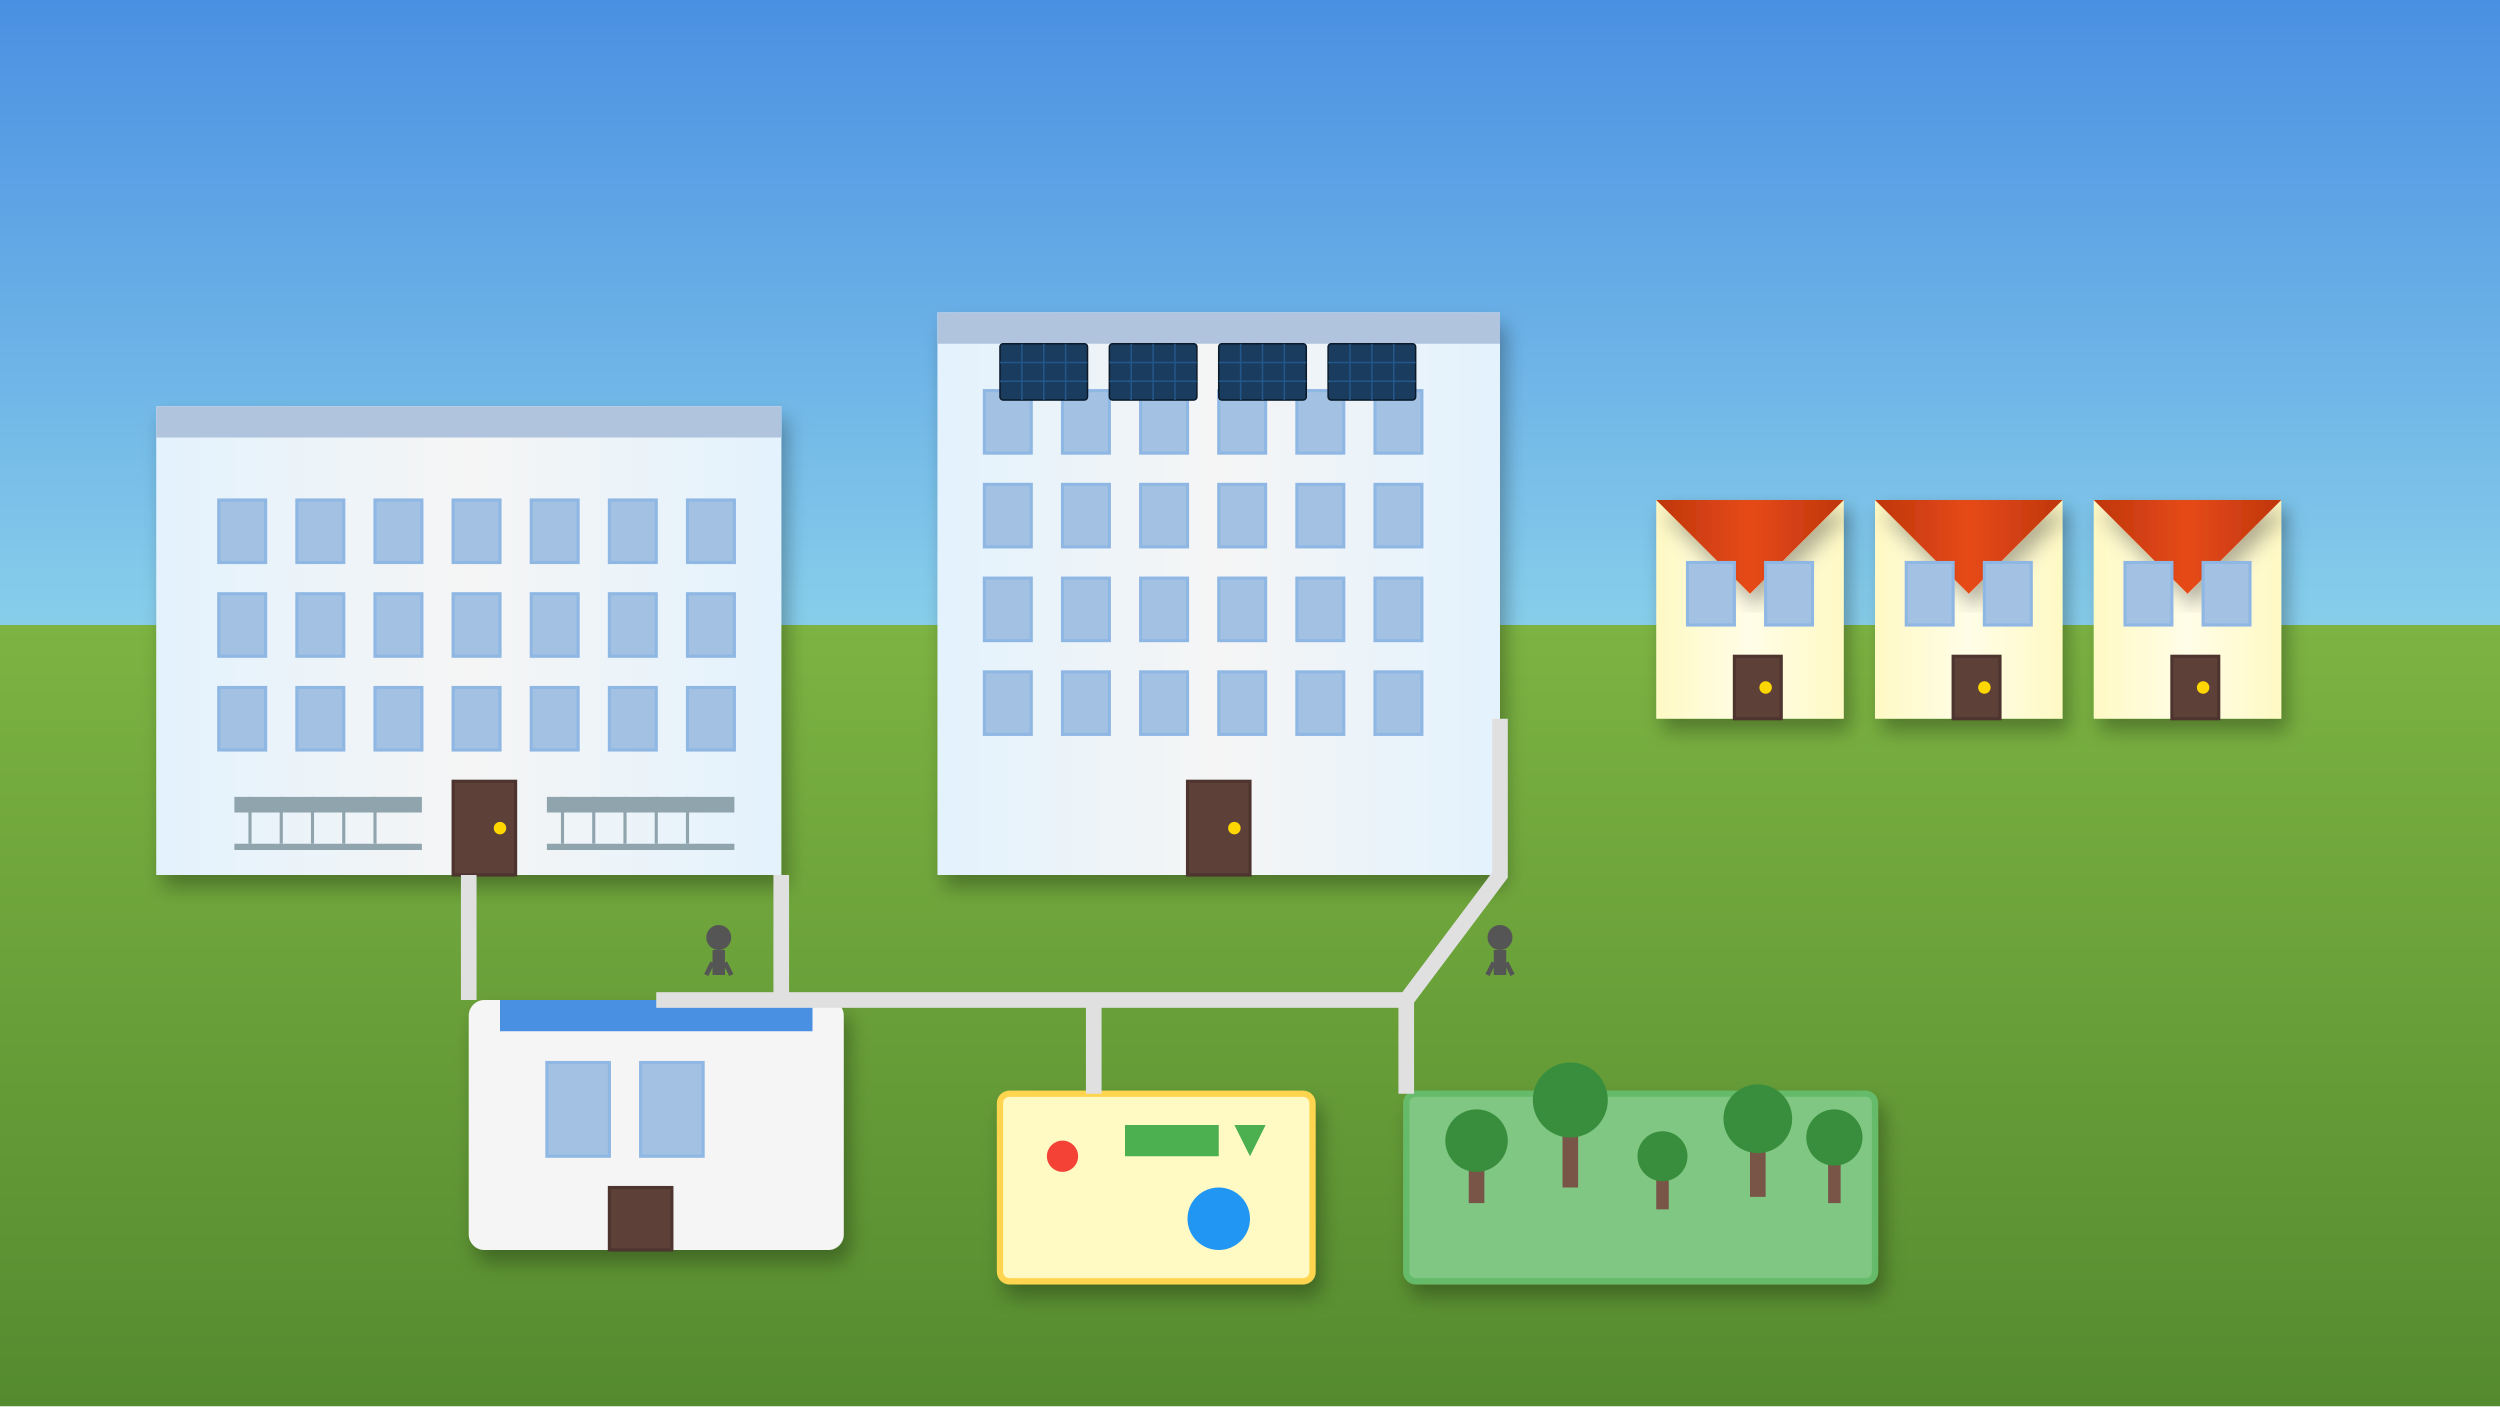
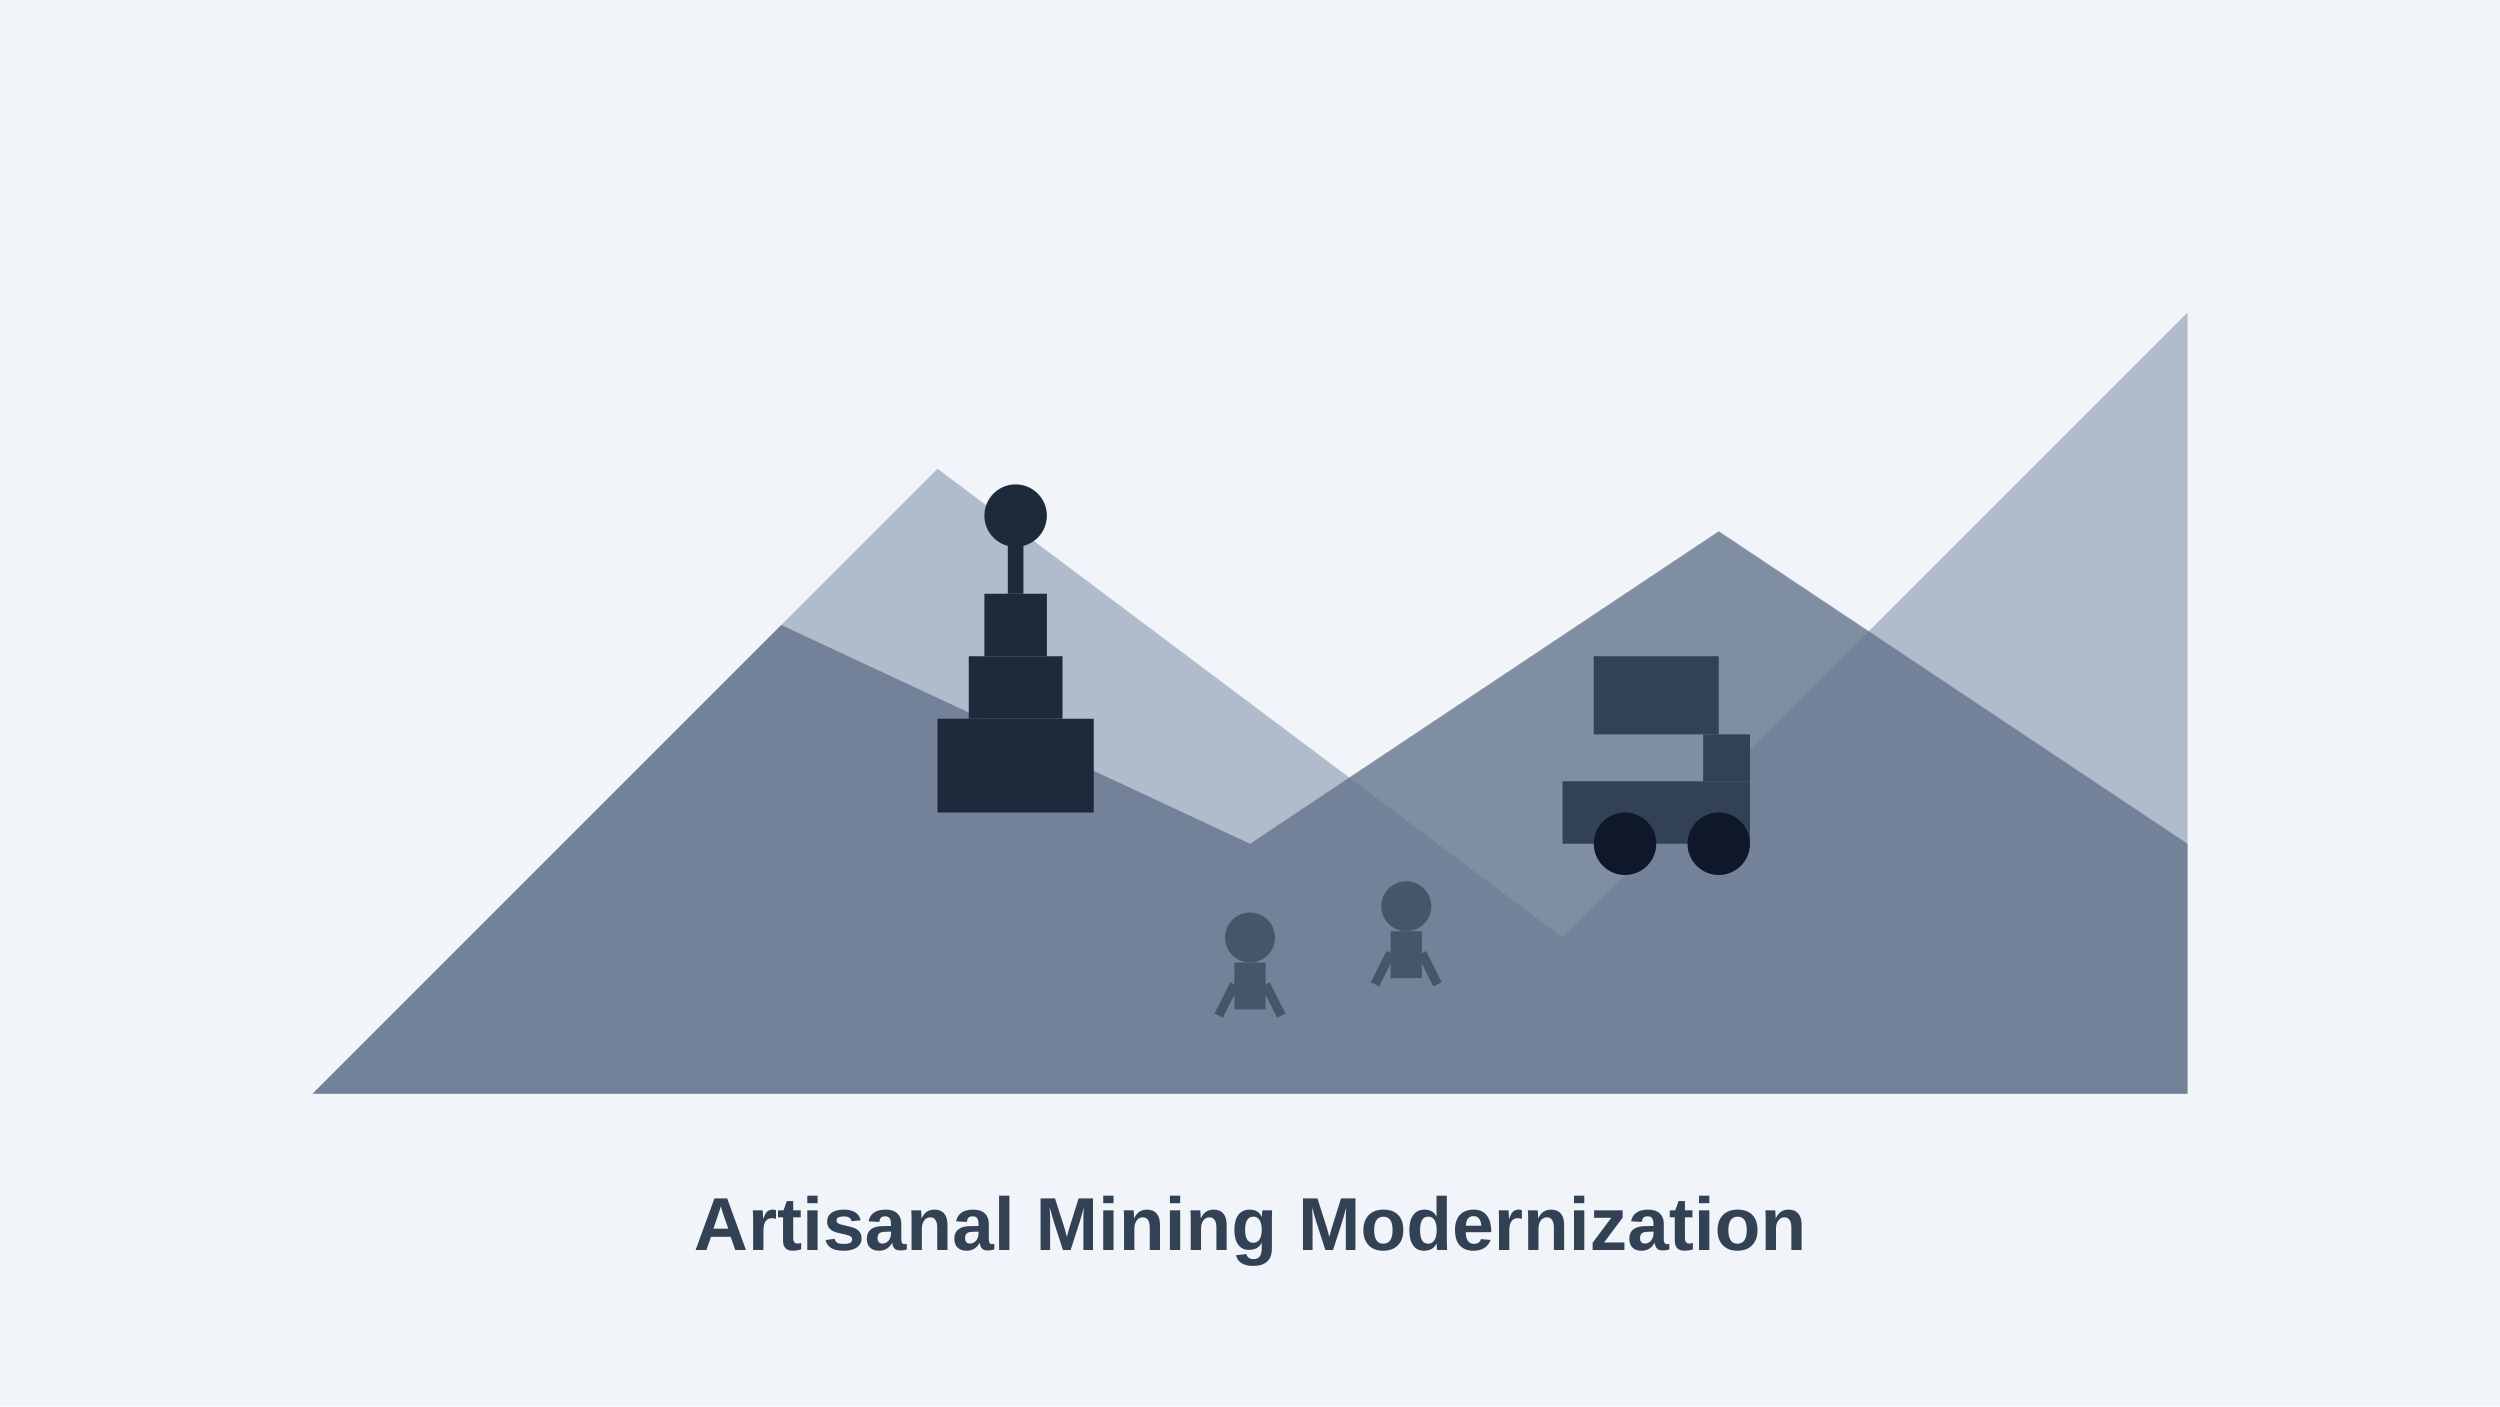
- <svg xmlns="http://www.w3.org/2000/svg" width="800" height="450" viewBox="0 0 800 450">
-   <defs>
-     <linearGradient id="skyGradient" x1="0%" y1="0%" x2="0%" y2="100%">
-       <stop offset="0%" style="stop-color:#4a90e2;stop-opacity:1" />
-       <stop offset="100%" style="stop-color:#87ceeb;stop-opacity:1" />
-     </linearGradient>
-     <linearGradient id="groundGradient" x1="0%" y1="0%" x2="0%" y2="100%">
-       <stop offset="0%" style="stop-color:#7cb342;stop-opacity:1" />
-       <stop offset="100%" style="stop-color:#558b2f;stop-opacity:1" />
-     </linearGradient>
-     <linearGradient id="buildingGradient1" x1="0%" y1="0%" x2="100%" y2="0%">
-       <stop offset="0%" style="stop-color:#e3f2fd;stop-opacity:1" />
-       <stop offset="50%" style="stop-color:#f5f5f5;stop-opacity:1" />
-       <stop offset="100%" style="stop-color:#e3f2fd;stop-opacity:1" />
-     </linearGradient>
-     <linearGradient id="buildingGradient2" x1="0%" y1="0%" x2="100%" y2="0%">
-       <stop offset="0%" style="stop-color:#fff9c4;stop-opacity:1" />
-       <stop offset="50%" style="stop-color:#fffde7;stop-opacity:1" />
-       <stop offset="100%" style="stop-color:#fff9c4;stop-opacity:1" />
-     </linearGradient>
-     <linearGradient id="roofGradient" x1="0%" y1="0%" x2="100%" y2="0%">
-       <stop offset="0%" style="stop-color:#bf360c;stop-opacity:1" />
-       <stop offset="50%" style="stop-color:#e64a19;stop-opacity:1" />
-       <stop offset="100%" style="stop-color:#bf360c;stop-opacity:1" />
-     </linearGradient>
-     <filter id="shadow" x="-20%" y="-20%" width="140%" height="140%">
-       <feGaussianBlur in="SourceAlpha" stdDeviation="3" />
-       <feOffset dx="2" dy="4" result="offsetblur" />
-       <feComponentTransfer>
-         <feFuncA type="linear" slope="0.3" />
-       </feComponentTransfer>
-       <feMerge>
-         <feMergeNode />
-         <feMergeNode in="SourceGraphic" />
-       </feMerge>
-     </filter>
-   </defs>
-   <rect width="800" height="200" fill="url(#skyGradient)" />
-   <rect y="200" width="800" height="250" fill="url(#groundGradient)" />
-   <g transform="translate(50, 130)">
-     <rect width="200" height="150" fill="url(#buildingGradient1)" filter="url(#shadow)" />
-     <rect width="200" height="10" fill="#b0c4de" />
-     <rect x="20" y="30" width="15" height="20" fill="#a3c2e3" stroke="#8fb7e3" stroke-width="1" />
-     <rect x="45" y="30" width="15" height="20" fill="#a3c2e3" stroke="#8fb7e3" stroke-width="1" />
-     <rect x="70" y="30" width="15" height="20" fill="#a3c2e3" stroke="#8fb7e3" stroke-width="1" />
-     <rect x="95" y="30" width="15" height="20" fill="#a3c2e3" stroke="#8fb7e3" stroke-width="1" />
-     <rect x="120" y="30" width="15" height="20" fill="#a3c2e3" stroke="#8fb7e3" stroke-width="1" />
-     <rect x="145" y="30" width="15" height="20" fill="#a3c2e3" stroke="#8fb7e3" stroke-width="1" />
-     <rect x="170" y="30" width="15" height="20" fill="#a3c2e3" stroke="#8fb7e3" stroke-width="1" />
-     <rect x="20" y="60" width="15" height="20" fill="#a3c2e3" stroke="#8fb7e3" stroke-width="1" />
-     <rect x="45" y="60" width="15" height="20" fill="#a3c2e3" stroke="#8fb7e3" stroke-width="1" />
-     <rect x="70" y="60" width="15" height="20" fill="#a3c2e3" stroke="#8fb7e3" stroke-width="1" />
-     <rect x="95" y="60" width="15" height="20" fill="#a3c2e3" stroke="#8fb7e3" stroke-width="1" />
-     <rect x="120" y="60" width="15" height="20" fill="#a3c2e3" stroke="#8fb7e3" stroke-width="1" />
-     <rect x="145" y="60" width="15" height="20" fill="#a3c2e3" stroke="#8fb7e3" stroke-width="1" />
-     <rect x="170" y="60" width="15" height="20" fill="#a3c2e3" stroke="#8fb7e3" stroke-width="1" />
-     <rect x="20" y="90" width="15" height="20" fill="#a3c2e3" stroke="#8fb7e3" stroke-width="1" />
-     <rect x="45" y="90" width="15" height="20" fill="#a3c2e3" stroke="#8fb7e3" stroke-width="1" />
-     <rect x="70" y="90" width="15" height="20" fill="#a3c2e3" stroke="#8fb7e3" stroke-width="1" />
-     <rect x="95" y="90" width="15" height="20" fill="#a3c2e3" stroke="#8fb7e3" stroke-width="1" />
-     <rect x="120" y="90" width="15" height="20" fill="#a3c2e3" stroke="#8fb7e3" stroke-width="1" />
-     <rect x="145" y="90" width="15" height="20" fill="#a3c2e3" stroke="#8fb7e3" stroke-width="1" />
-     <rect x="170" y="90" width="15" height="20" fill="#a3c2e3" stroke="#8fb7e3" stroke-width="1" />
-     <rect x="95" y="120" width="20" height="30" fill="#5d4037" stroke="#4e342e" stroke-width="1" />
-     <circle cx="110" cy="135" r="2" fill="#ffd700" />
-     <rect x="25" y="125" width="60" height="5" fill="#90a4ae" />
-     <line x1="30" y1="125" x2="30" y2="140" stroke="#90a4ae" stroke-width="1" />
-     <line x1="40" y1="125" x2="40" y2="140" stroke="#90a4ae" stroke-width="1" />
-     <line x1="50" y1="125" x2="50" y2="140" stroke="#90a4ae" stroke-width="1" />
-     <line x1="60" y1="125" x2="60" y2="140" stroke="#90a4ae" stroke-width="1" />
-     <line x1="70" y1="125" x2="70" y2="140" stroke="#90a4ae" stroke-width="1" />
-     <rect x="25" y="140" width="60" height="2" fill="#90a4ae" />
-     <rect x="125" y="125" width="60" height="5" fill="#90a4ae" />
-     <line x1="130" y1="125" x2="130" y2="140" stroke="#90a4ae" stroke-width="1" />
-     <line x1="140" y1="125" x2="140" y2="140" stroke="#90a4ae" stroke-width="1" />
-     <line x1="150" y1="125" x2="150" y2="140" stroke="#90a4ae" stroke-width="1" />
-     <line x1="160" y1="125" x2="160" y2="140" stroke="#90a4ae" stroke-width="1" />
-     <line x1="170" y1="125" x2="170" y2="140" stroke="#90a4ae" stroke-width="1" />
-     <rect x="125" y="140" width="60" height="2" fill="#90a4ae" />
-   </g>
-   <g transform="translate(300, 100)">
-     <rect width="180" height="180" fill="url(#buildingGradient1)" filter="url(#shadow)" />
-     <rect width="180" height="10" fill="#b0c4de" />
-     <rect x="15" y="25" width="15" height="20" fill="#a3c2e3" stroke="#8fb7e3" stroke-width="1" />
-     <rect x="40" y="25" width="15" height="20" fill="#a3c2e3" stroke="#8fb7e3" stroke-width="1" />
-     <rect x="65" y="25" width="15" height="20" fill="#a3c2e3" stroke="#8fb7e3" stroke-width="1" />
-     <rect x="90" y="25" width="15" height="20" fill="#a3c2e3" stroke="#8fb7e3" stroke-width="1" />
-     <rect x="115" y="25" width="15" height="20" fill="#a3c2e3" stroke="#8fb7e3" stroke-width="1" />
-     <rect x="140" y="25" width="15" height="20" fill="#a3c2e3" stroke="#8fb7e3" stroke-width="1" />
-     <rect x="15" y="55" width="15" height="20" fill="#a3c2e3" stroke="#8fb7e3" stroke-width="1" />
-     <rect x="40" y="55" width="15" height="20" fill="#a3c2e3" stroke="#8fb7e3" stroke-width="1" />
-     <rect x="65" y="55" width="15" height="20" fill="#a3c2e3" stroke="#8fb7e3" stroke-width="1" />
-     <rect x="90" y="55" width="15" height="20" fill="#a3c2e3" stroke="#8fb7e3" stroke-width="1" />
-     <rect x="115" y="55" width="15" height="20" fill="#a3c2e3" stroke="#8fb7e3" stroke-width="1" />
-     <rect x="140" y="55" width="15" height="20" fill="#a3c2e3" stroke="#8fb7e3" stroke-width="1" />
-     <rect x="15" y="85" width="15" height="20" fill="#a3c2e3" stroke="#8fb7e3" stroke-width="1" />
-     <rect x="40" y="85" width="15" height="20" fill="#a3c2e3" stroke="#8fb7e3" stroke-width="1" />
-     <rect x="65" y="85" width="15" height="20" fill="#a3c2e3" stroke="#8fb7e3" stroke-width="1" />
-     <rect x="90" y="85" width="15" height="20" fill="#a3c2e3" stroke="#8fb7e3" stroke-width="1" />
-     <rect x="115" y="85" width="15" height="20" fill="#a3c2e3" stroke="#8fb7e3" stroke-width="1" />
-     <rect x="140" y="85" width="15" height="20" fill="#a3c2e3" stroke="#8fb7e3" stroke-width="1" />
-     <rect x="15" y="115" width="15" height="20" fill="#a3c2e3" stroke="#8fb7e3" stroke-width="1" />
-     <rect x="40" y="115" width="15" height="20" fill="#a3c2e3" stroke="#8fb7e3" stroke-width="1" />
-     <rect x="65" y="115" width="15" height="20" fill="#a3c2e3" stroke="#8fb7e3" stroke-width="1" />
-     <rect x="90" y="115" width="15" height="20" fill="#a3c2e3" stroke="#8fb7e3" stroke-width="1" />
-     <rect x="115" y="115" width="15" height="20" fill="#a3c2e3" stroke="#8fb7e3" stroke-width="1" />
-     <rect x="140" y="115" width="15" height="20" fill="#a3c2e3" stroke="#8fb7e3" stroke-width="1" />
-     <rect x="80" y="150" width="20" height="30" fill="#5d4037" stroke="#4e342e" stroke-width="1" />
-     <circle cx="95" cy="165" r="2" fill="#ffd700" />
-     <g transform="translate(20, 10)">
-       <rect width="28" height="18" rx="1" ry="1" fill="#1a3c5e" stroke="#0a1a2a" stroke-width="0.5" />
-       <line x1="0" y1="6" x2="28" y2="6" stroke="#235689" stroke-width="0.5" />
-       <line x1="0" y1="12" x2="28" y2="12" stroke="#235689" stroke-width="0.5" />
-       <line x1="7" y1="0" x2="7" y2="18" stroke="#235689" stroke-width="0.5" />
-       <line x1="14" y1="0" x2="14" y2="18" stroke="#235689" stroke-width="0.5" />
-       <line x1="21" y1="0" x2="21" y2="18" stroke="#235689" stroke-width="0.5" />
+ <svg xmlns="http://www.w3.org/2000/svg" width="800" height="450">
+   <rect width="800" height="450" fill="#F1F5F9" />
+   <g transform="translate(100,50)">
+     <path d="M0,300 L200,100 L400,250 L600,50 L600,300 L0,300 Z" fill="#94A3B8" opacity="0.7" />
+     <path d="M0,300 L150,150 L300,220 L450,120 L600,220 L600,300 L0,300 Z" fill="#64748B" opacity="0.8" />
+     <g transform="translate(200,180)">
+       <rect x="0" y="0" width="50" height="30" fill="#1E293B" />
+       <rect x="10" y="-20" width="30" height="20" fill="#1E293B" />
+       <rect x="15" y="-40" width="20" height="20" fill="#1E293B" />
+       <line x1="25" y1="-40" x2="25" y2="-60" stroke="#1E293B" stroke-width="5" />
+       <circle cx="25" cy="-65" r="10" fill="#1E293B" />
    </g>
-     <g transform="translate(55, 10)">
-       <rect width="28" height="18" rx="1" ry="1" fill="#1a3c5e" stroke="#0a1a2a" stroke-width="0.5" />
-       <line x1="0" y1="6" x2="28" y2="6" stroke="#235689" stroke-width="0.5" />
-       <line x1="0" y1="12" x2="28" y2="12" stroke="#235689" stroke-width="0.5" />
-       <line x1="7" y1="0" x2="7" y2="18" stroke="#235689" stroke-width="0.5" />
-       <line x1="14" y1="0" x2="14" y2="18" stroke="#235689" stroke-width="0.5" />
-       <line x1="21" y1="0" x2="21" y2="18" stroke="#235689" stroke-width="0.5" />
+     <g transform="translate(400,200)">
+       <rect x="0" y="0" width="60" height="20" fill="#334155" />
+       <rect x="45" y="-15" width="15" height="15" fill="#334155" />
+       <rect x="10" y="-40" width="40" height="25" fill="#334155" />
+       <circle cx="20" cy="20" r="10" fill="#0F172A" />
+       <circle cx="50" cy="20" r="10" fill="#0F172A" />
    </g>
-     <g transform="translate(90, 10)">
-       <rect width="28" height="18" rx="1" ry="1" fill="#1a3c5e" stroke="#0a1a2a" stroke-width="0.5" />
-       <line x1="0" y1="6" x2="28" y2="6" stroke="#235689" stroke-width="0.5" />
-       <line x1="0" y1="12" x2="28" y2="12" stroke="#235689" stroke-width="0.5" />
-       <line x1="7" y1="0" x2="7" y2="18" stroke="#235689" stroke-width="0.5" />
-       <line x1="14" y1="0" x2="14" y2="18" stroke="#235689" stroke-width="0.5" />
-       <line x1="21" y1="0" x2="21" y2="18" stroke="#235689" stroke-width="0.5" />
+     <g transform="translate(300,250)">
+       <circle cx="0" cy="0" r="8" fill="#475569" />
+       <rect x="-5" y="8" width="10" height="15" fill="#475569" />
+       <line x1="-5" y1="15" x2="-10" y2="25" stroke="#475569" stroke-width="3" />
+       <line x1="5" y1="15" x2="10" y2="25" stroke="#475569" stroke-width="3" />
    </g>
-     <g transform="translate(125, 10)">
-       <rect width="28" height="18" rx="1" ry="1" fill="#1a3c5e" stroke="#0a1a2a" stroke-width="0.5" />
-       <line x1="0" y1="6" x2="28" y2="6" stroke="#235689" stroke-width="0.5" />
-       <line x1="0" y1="12" x2="28" y2="12" stroke="#235689" stroke-width="0.5" />
-       <line x1="7" y1="0" x2="7" y2="18" stroke="#235689" stroke-width="0.5" />
-       <line x1="14" y1="0" x2="14" y2="18" stroke="#235689" stroke-width="0.5" />
-       <line x1="21" y1="0" x2="21" y2="18" stroke="#235689" stroke-width="0.5" />
+     <g transform="translate(350,240)">
+       <circle cx="0" cy="0" r="8" fill="#475569" />
+       <rect x="-5" y="8" width="10" height="15" fill="#475569" />
+       <line x1="-5" y1="15" x2="-10" y2="25" stroke="#475569" stroke-width="3" />
+       <line x1="5" y1="15" x2="10" y2="25" stroke="#475569" stroke-width="3" />
    </g>
  </g>
-   <g transform="translate(530, 160)">
-     <rect x="0" y="0" width="60" height="70" fill="url(#buildingGradient2)" filter="url(#shadow)" />
-     <polygon points="0,0 30,30 60,0" fill="url(#roofGradient)" filter="url(#shadow)" />
-     <rect x="10" y="20" width="15" height="20" fill="#a3c2e3" stroke="#8fb7e3" stroke-width="1" />
-     <rect x="35" y="20" width="15" height="20" fill="#a3c2e3" stroke="#8fb7e3" stroke-width="1" />
-     <rect x="25" y="50" width="15" height="20" fill="#5d4037" stroke="#4e342e" stroke-width="1" />
-     <circle cx="35" cy="60" r="2" fill="#ffd700" />
-     <rect x="70" y="0" width="60" height="70" fill="url(#buildingGradient2)" filter="url(#shadow)" />
-     <polygon points="70,0 100,30 130,0" fill="url(#roofGradient)" filter="url(#shadow)" />
-     <rect x="80" y="20" width="15" height="20" fill="#a3c2e3" stroke="#8fb7e3" stroke-width="1" />
-     <rect x="105" y="20" width="15" height="20" fill="#a3c2e3" stroke="#8fb7e3" stroke-width="1" />
-     <rect x="95" y="50" width="15" height="20" fill="#5d4037" stroke="#4e342e" stroke-width="1" />
-     <circle cx="105" cy="60" r="2" fill="#ffd700" />
-     <rect x="140" y="0" width="60" height="70" fill="url(#buildingGradient2)" filter="url(#shadow)" />
-     <polygon points="140,0 170,30 200,0" fill="url(#roofGradient)" filter="url(#shadow)" />
-     <rect x="150" y="20" width="15" height="20" fill="#a3c2e3" stroke="#8fb7e3" stroke-width="1" />
-     <rect x="175" y="20" width="15" height="20" fill="#a3c2e3" stroke="#8fb7e3" stroke-width="1" />
-     <rect x="165" y="50" width="15" height="20" fill="#5d4037" stroke="#4e342e" stroke-width="1" />
-     <circle cx="175" cy="60" r="2" fill="#ffd700" />
-   </g>
-   <rect x="150" y="320" width="120" height="80" rx="5" ry="5" fill="#f5f5f5" filter="url(#shadow)" />
-   <rect x="160" y="320" width="100" height="10" fill="#4a90e2" />
-   <rect x="175" y="340" width="20" height="30" fill="#a3c2e3" stroke="#8fb7e3" stroke-width="1" />
-   <rect x="205" y="340" width="20" height="30" fill="#a3c2e3" stroke="#8fb7e3" stroke-width="1" />
-   <rect x="195" y="380" width="20" height="20" fill="#5d4037" stroke="#4e342e" stroke-width="1" />
-   <rect x="320" y="350" width="100" height="60" rx="3" ry="3" fill="#fff9c4" stroke="#ffd54f" stroke-width="2" filter="url(#shadow)" />
-   <circle cx="340" cy="370" r="5" fill="#f44336" />
-   <rect x="360" y="360" width="30" height="10" fill="#4caf50" />
-   <polygon points="395,360 405,360 400,370" fill="#4caf50" />
-   <circle cx="390" cy="390" r="10" fill="#2196f3" />
-   <rect x="450" y="350" width="150" height="60" rx="3" ry="3" fill="#81c784" stroke="#66bb6a" stroke-width="2" filter="url(#shadow)" />
-   <g transform="translate(470, 370)">
-     <rect x="0" y="0" width="5" height="15" fill="#795548" />
-     <circle cx="2.5" cy="-5" r="10" fill="#388e3c" />
-   </g>
-   <g transform="translate(500, 360)">
-     <rect x="0" y="0" width="5" height="20" fill="#795548" />
-     <circle cx="2.5" cy="-8" r="12" fill="#388e3c" />
-   </g>
-   <g transform="translate(530, 375)">
-     <rect x="0" y="0" width="4" height="12" fill="#795548" />
-     <circle cx="2" cy="-5" r="8" fill="#388e3c" />
-   </g>
-   <g transform="translate(560, 365)">
-     <rect x="0" y="0" width="5" height="18" fill="#795548" />
-     <circle cx="2.5" cy="-7" r="11" fill="#388e3c" />
-   </g>
-   <g transform="translate(585, 370)">
-     <rect x="0" y="0" width="4" height="15" fill="#795548" />
-     <circle cx="2" cy="-6" r="9" fill="#388e3c" />
-   </g>
-   <path d="M250,280 L250,320 L210,320 M250,320 L350,320 L350,350 M350,320 L450,320 L450,350" fill="none" stroke="#e0e0e0" stroke-width="5" />
-   <path d="M480,230 L480,280 L450,320" fill="none" stroke="#e0e0e0" stroke-width="5" />
-   <path d="M150,280 L150,320" fill="none" stroke="#e0e0e0" stroke-width="5" />
-   <g transform="translate(230, 300)">
-     <circle cx="0" cy="0" r="4" fill="#555" />
-     <rect x="-2" y="4" width="4" height="8" fill="#555" />
-     <line x1="-2" y1="8" x2="-4" y2="12" stroke="#555" stroke-width="1.5" />
-     <line x1="2" y1="8" x2="4" y2="12" stroke="#555" stroke-width="1.5" />
-   </g>
-   <g transform="translate(480, 300)">
-     <circle cx="0" cy="0" r="4" fill="#555" />
-     <rect x="-2" y="4" width="4" height="8" fill="#555" />
-     <line x1="-2" y1="8" x2="-4" y2="12" stroke="#555" stroke-width="1.5" />
-     <line x1="2" y1="8" x2="4" y2="12" stroke="#555" stroke-width="1.5" />
-   </g>
+   <text x="400" y="400" font-family="Arial, sans-serif" font-size="24" font-weight="bold" text-anchor="middle" fill="#334155">Artisanal Mining Modernization</text>
</svg>
